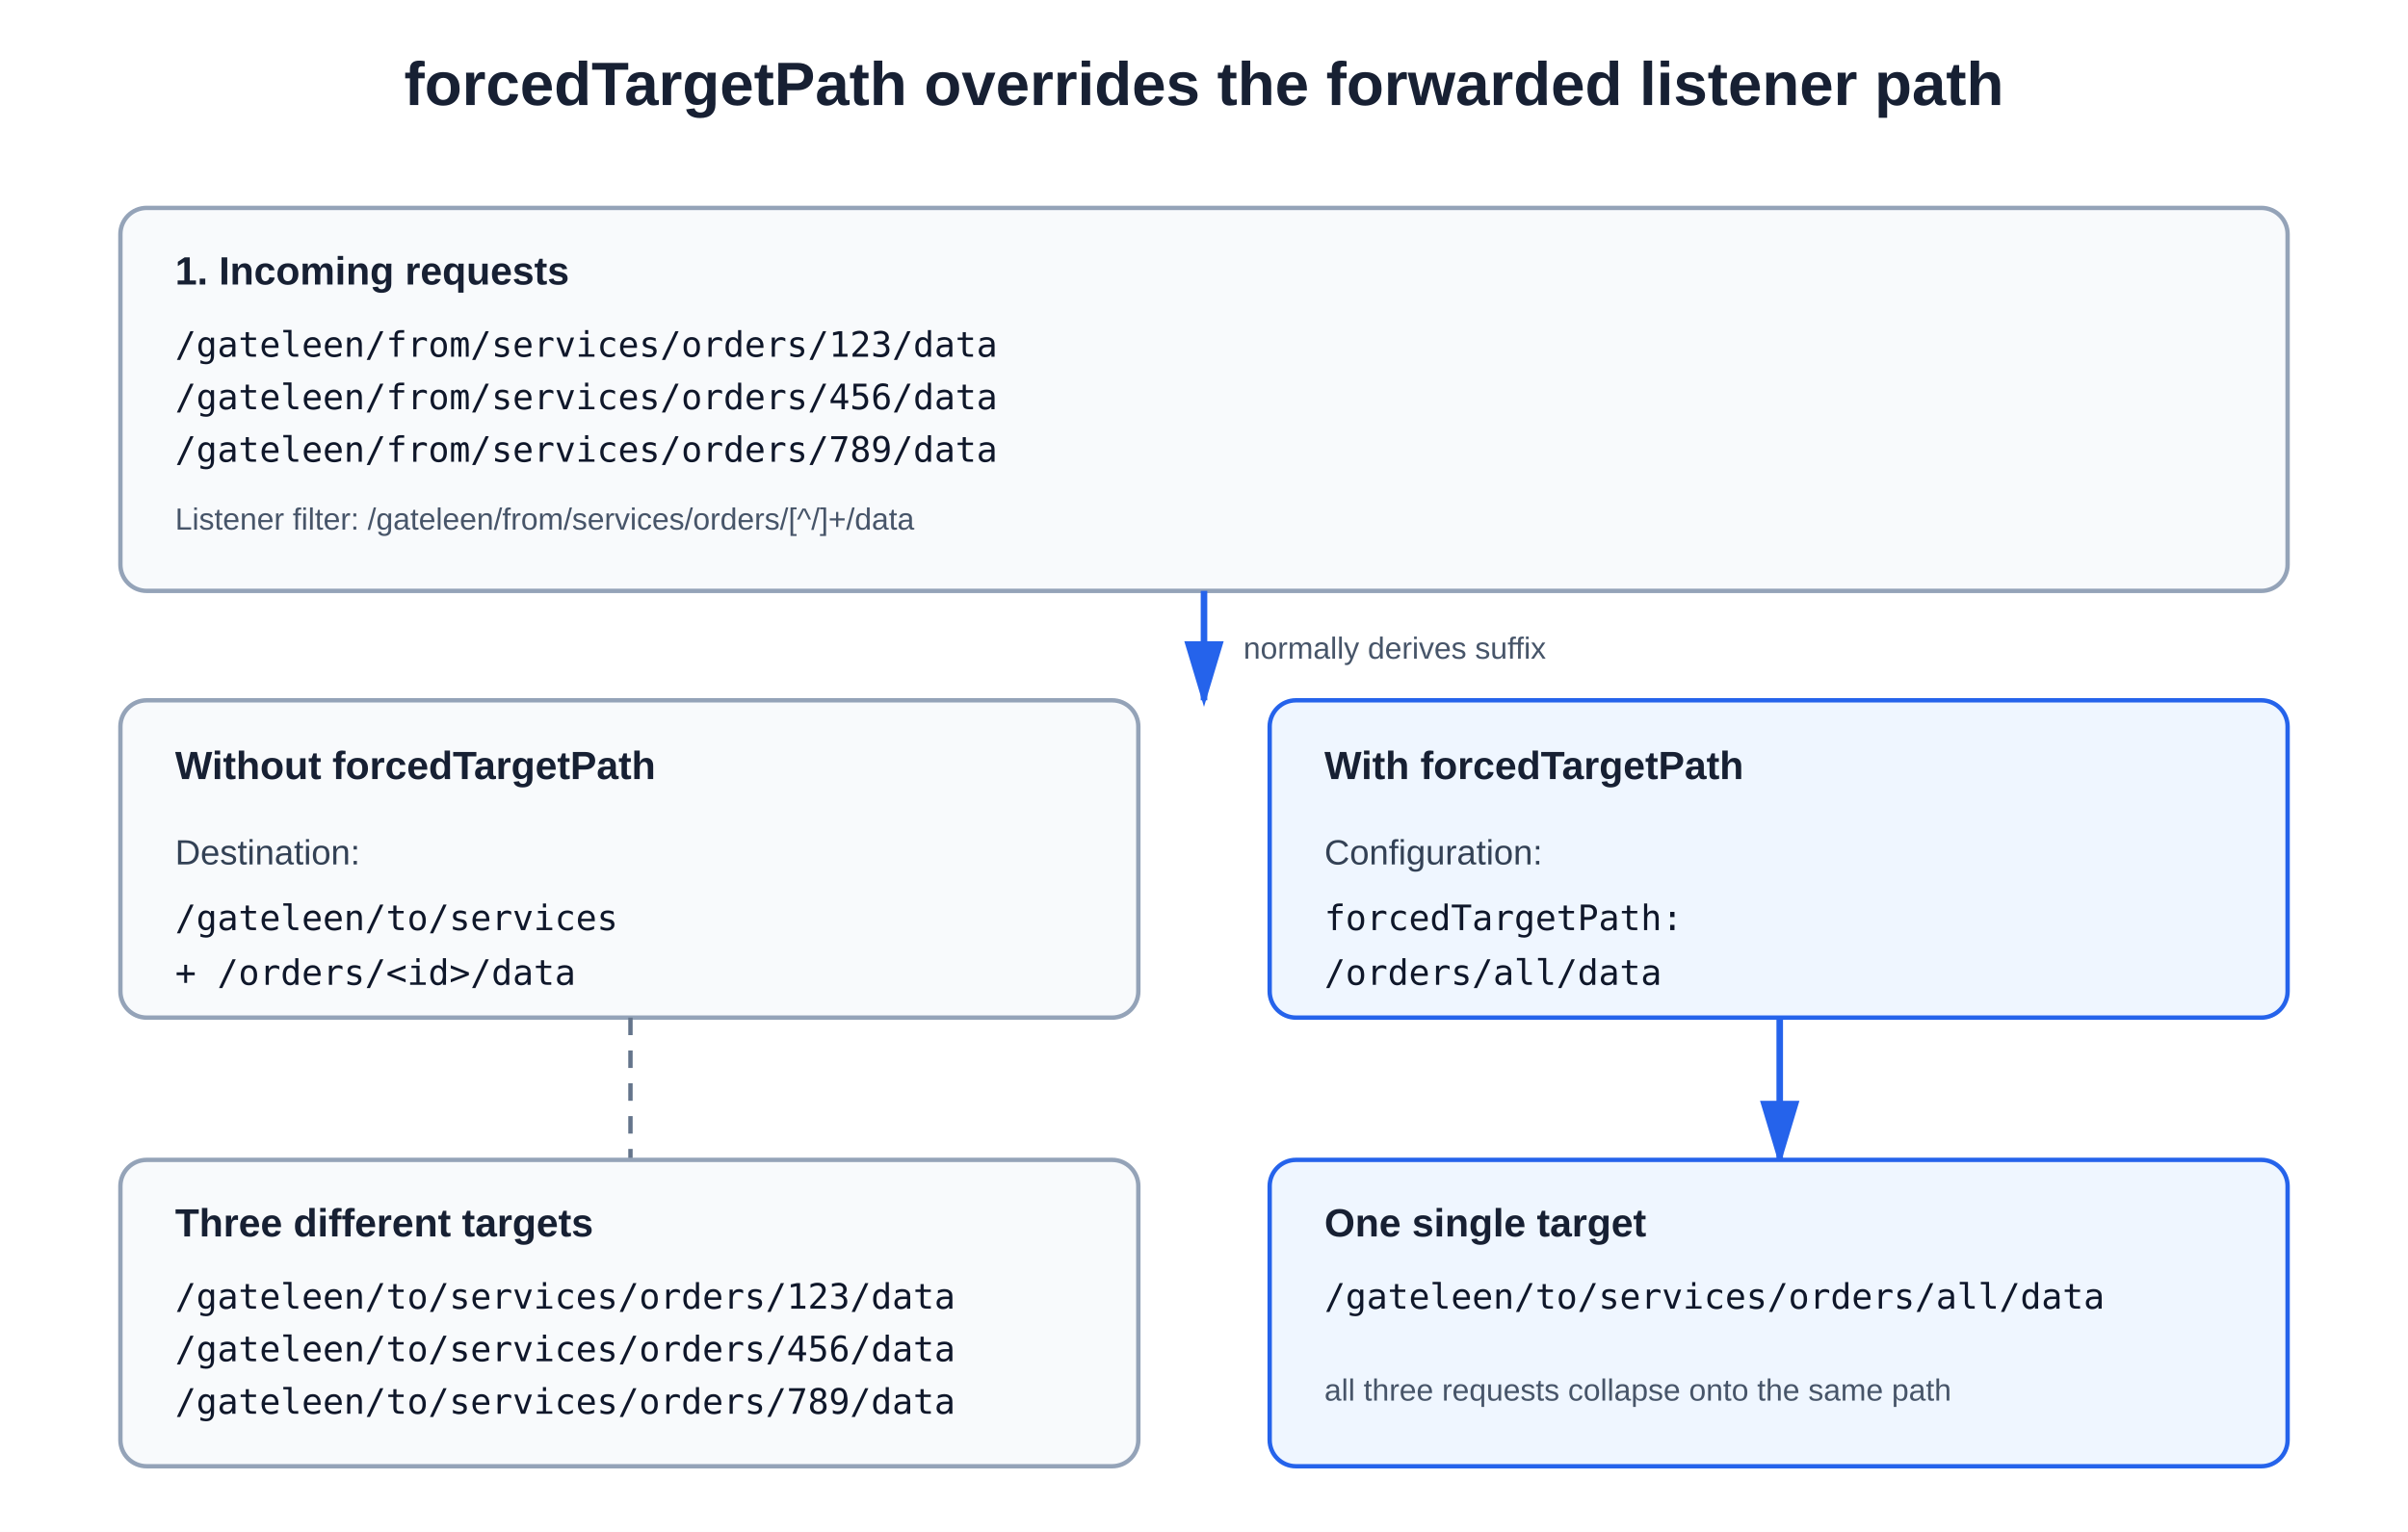
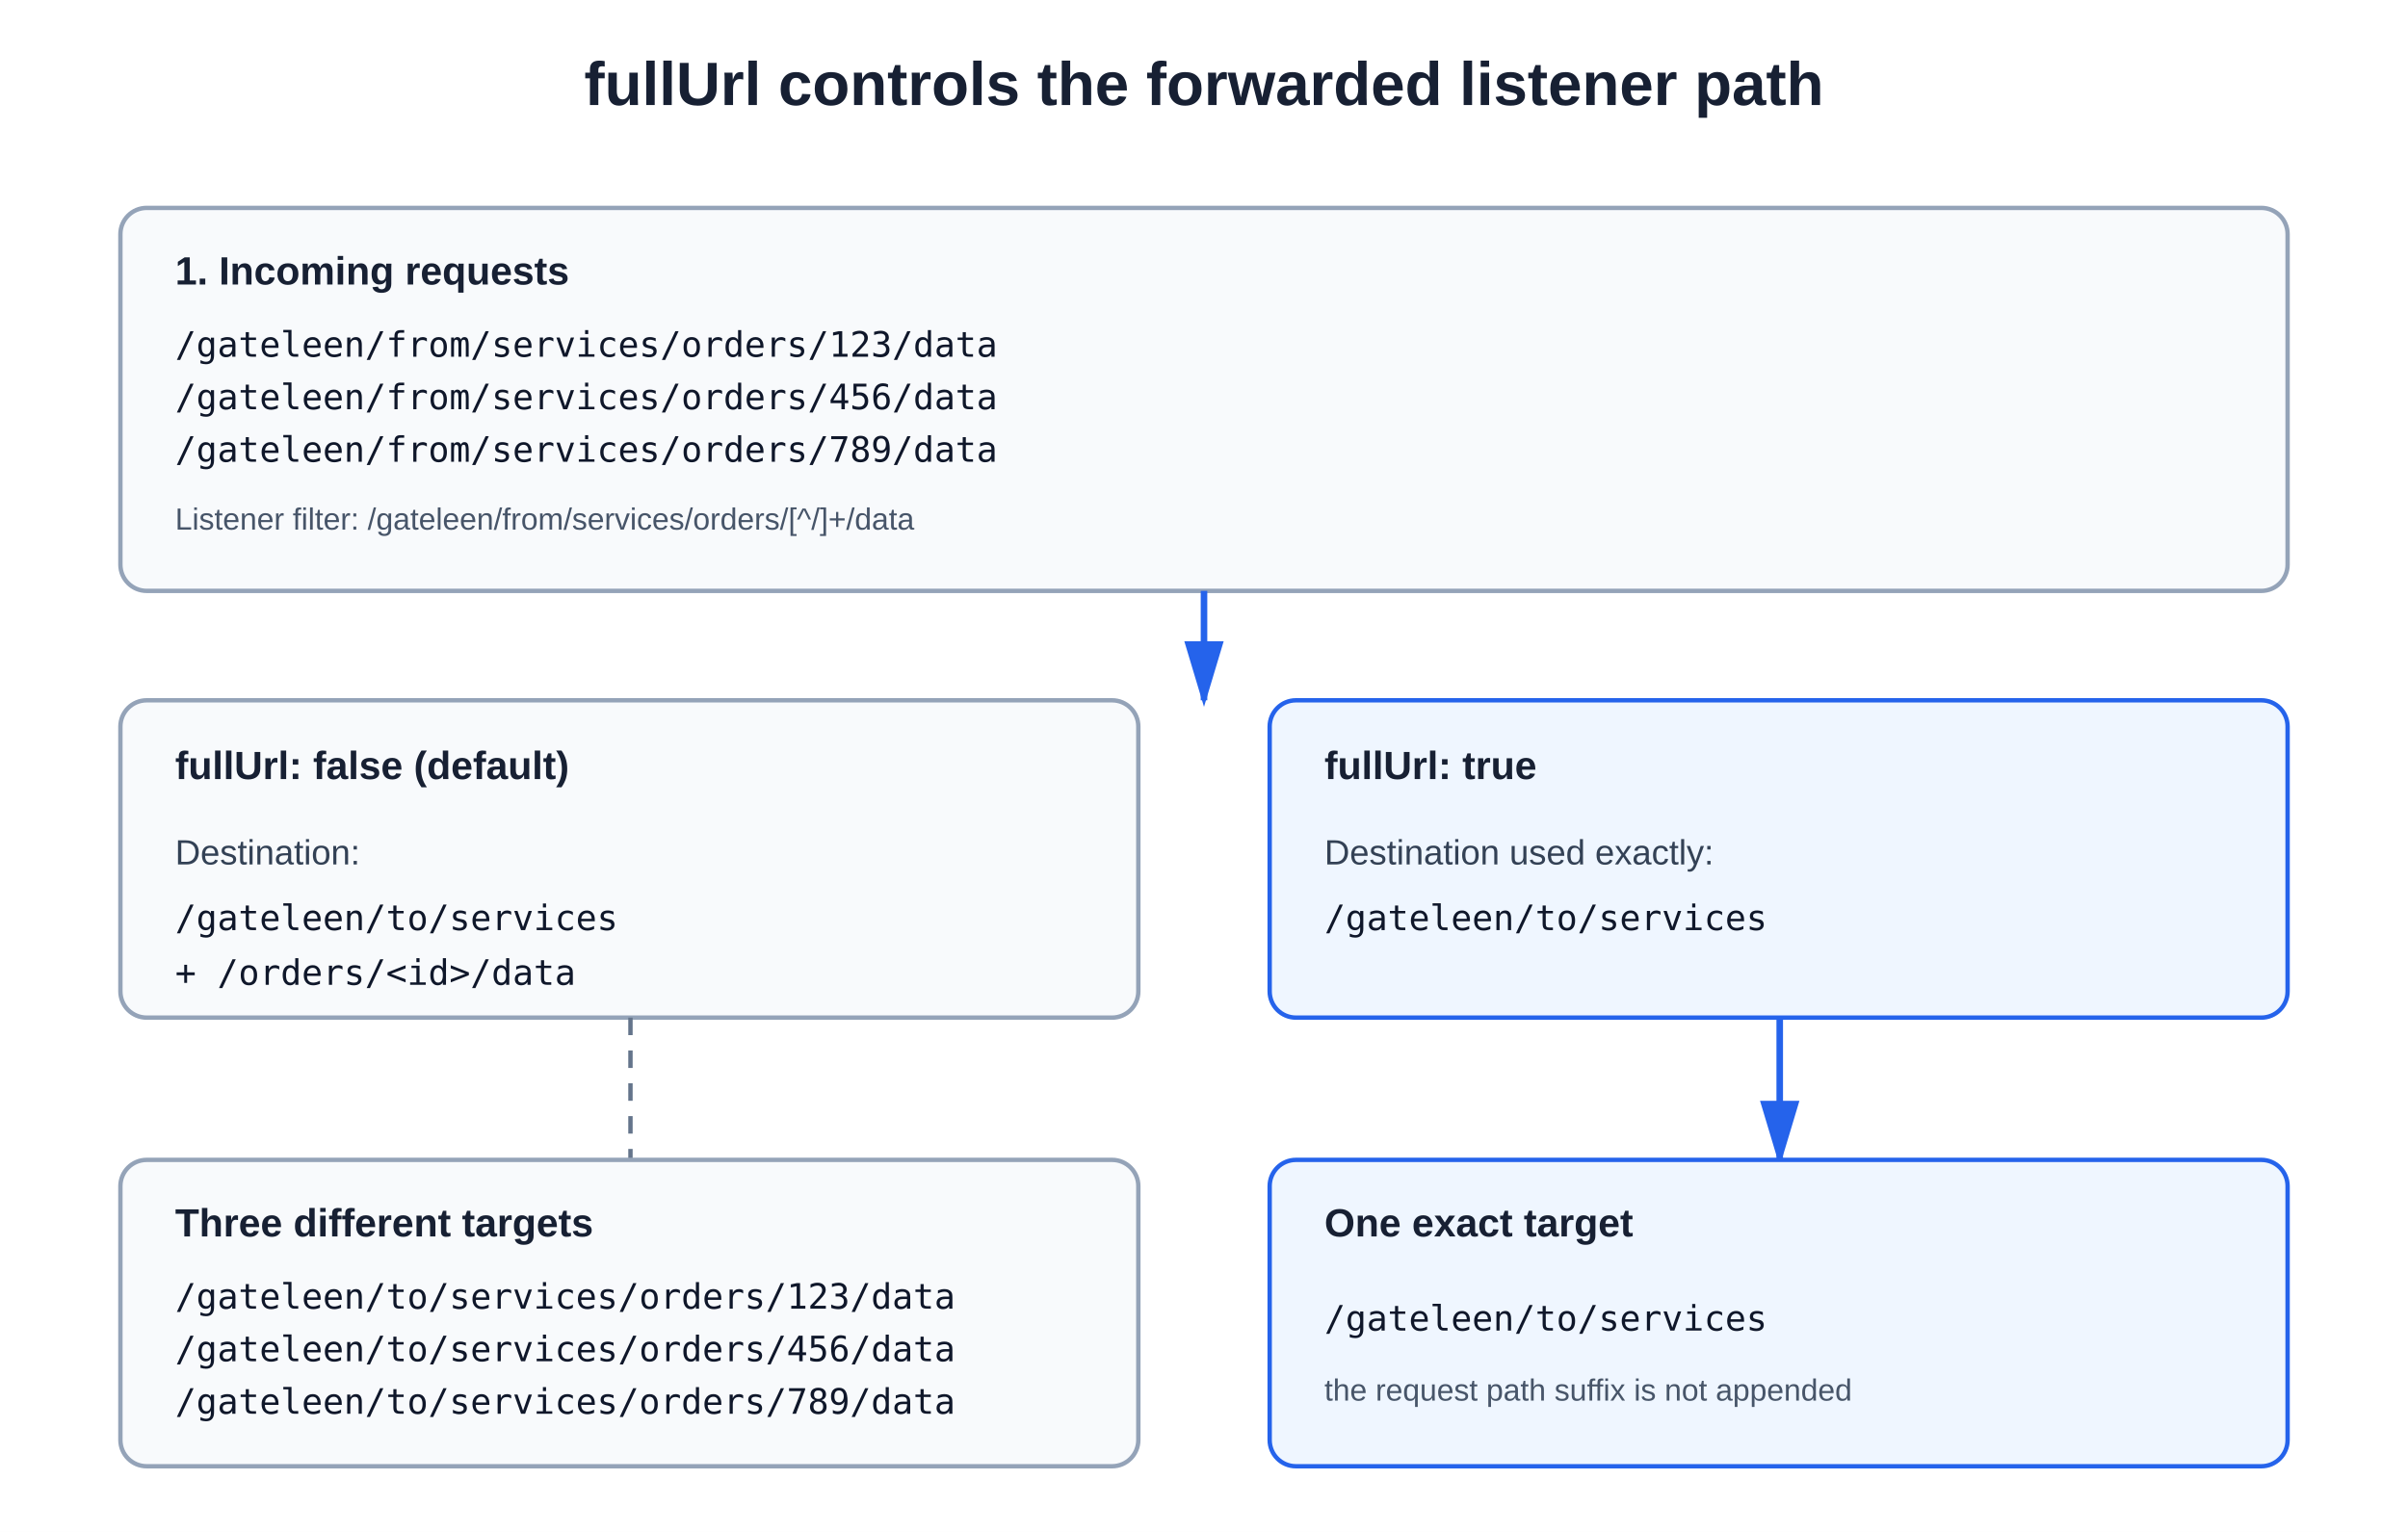
<svg xmlns="http://www.w3.org/2000/svg" width="1100" height="700" viewBox="0 0 1100 700" role="img" aria-labelledby="title desc">
  <defs>
    <marker id="arrow" markerWidth="10" markerHeight="10" refX="9" refY="3" orient="auto" markerUnits="strokeWidth">
      <path d="M0,0 L10,3 L0,6 Z" fill="#2563eb" />
    </marker>
    <style>
      .title { font: 700 28px Arial, sans-serif; fill: #172033; }
      .heading { font: 700 18px Arial, sans-serif; fill: #172033; }
      .text { font: 16px Arial, sans-serif; fill: #334155; }
      .code { font: 16px Consolas, monospace; fill: #0f172a; }
      .small { font: 14px Arial, sans-serif; fill: #475569; }
      .box { fill: #f8fafc; stroke: #94a3b8; stroke-width: 2; rx: 12; }
-       .override { fill: #eff6ff; stroke: #2563eb; stroke-width: 2; rx: 12; }
+       .exact { fill: #eff6ff; stroke: #2563eb; stroke-width: 2; rx: 12; }
      .arrow { stroke: #2563eb; stroke-width: 3; fill: none; marker-end: url(#arrow); }
      .dash { stroke: #64748b; stroke-width: 2; stroke-dasharray: 8 7; fill: none; }
    </style>
  </defs>
  <rect width="1100" height="700" fill="#ffffff" />
-   <text x="550" y="48" text-anchor="middle" class="title">forcedTargetPath overrides the forwarded listener path</text>
+   <text x="550" y="48" text-anchor="middle" class="title">fullUrl controls the forwarded listener path</text>
  <rect x="55" y="95" width="990" height="175" class="box" />
  <text x="80" y="130" class="heading">1. Incoming requests</text>
  <text x="80" y="163" class="code">/gateleen/from/services/orders/123/data</text>
  <text x="80" y="187" class="code">/gateleen/from/services/orders/456/data</text>
  <text x="80" y="211" class="code">/gateleen/from/services/orders/789/data</text>
  <text x="80" y="242" class="small">Listener filter: /gateleen/from/services/orders/[^/]+/data</text>
  <path d="M550 270 L550 320" class="arrow" />
-   <text x="568" y="301" class="small">normally derives suffix</text>
  <rect x="55" y="320" width="465" height="145" class="box" />
-   <text x="80" y="356" class="heading">Without forcedTargetPath</text>
+   <text x="80" y="356" class="heading">fullUrl: false (default)</text>
  <text x="80" y="395" class="text">Destination:</text>
  <text x="80" y="425" class="code">/gateleen/to/services</text>
  <text x="80" y="450" class="code">+ /orders/&lt;id&gt;/data</text>
-   <rect x="580" y="320" width="465" height="145" class="override" />
-   <text x="605" y="356" class="heading">With forcedTargetPath</text>
-   <text x="605" y="395" class="text">Configuration:</text>
-   <text x="605" y="425" class="code">forcedTargetPath:</text>
-   <text x="605" y="450" class="code">/orders/all/data</text>
+   <rect x="580" y="320" width="465" height="145" class="exact" />
+   <text x="605" y="356" class="heading">fullUrl: true</text>
+   <text x="605" y="395" class="text">Destination used exactly:</text>
+   <text x="605" y="425" class="code">/gateleen/to/services</text>
  <path d="M288 465 L288 530" class="dash" />
  <path d="M813 465 L813 530" class="arrow" />
  <rect x="55" y="530" width="465" height="140" class="box" />
  <text x="80" y="565" class="heading">Three different targets</text>
  <text x="80" y="598" class="code">/gateleen/to/services/orders/123/data</text>
  <text x="80" y="622" class="code">/gateleen/to/services/orders/456/data</text>
  <text x="80" y="646" class="code">/gateleen/to/services/orders/789/data</text>
-   <rect x="580" y="530" width="465" height="140" class="override" />
-   <text x="605" y="565" class="heading">One single target</text>
-   <text x="605" y="598" class="code">/gateleen/to/services/orders/all/data</text>
-   <text x="605" y="640" class="small">all three requests collapse onto the same path</text>
+   <rect x="580" y="530" width="465" height="140" class="exact" />
+   <text x="605" y="565" class="heading">One exact target</text>
+   <text x="605" y="608" class="code">/gateleen/to/services</text>
+   <text x="605" y="640" class="small">the request path suffix is not appended</text>
</svg>
